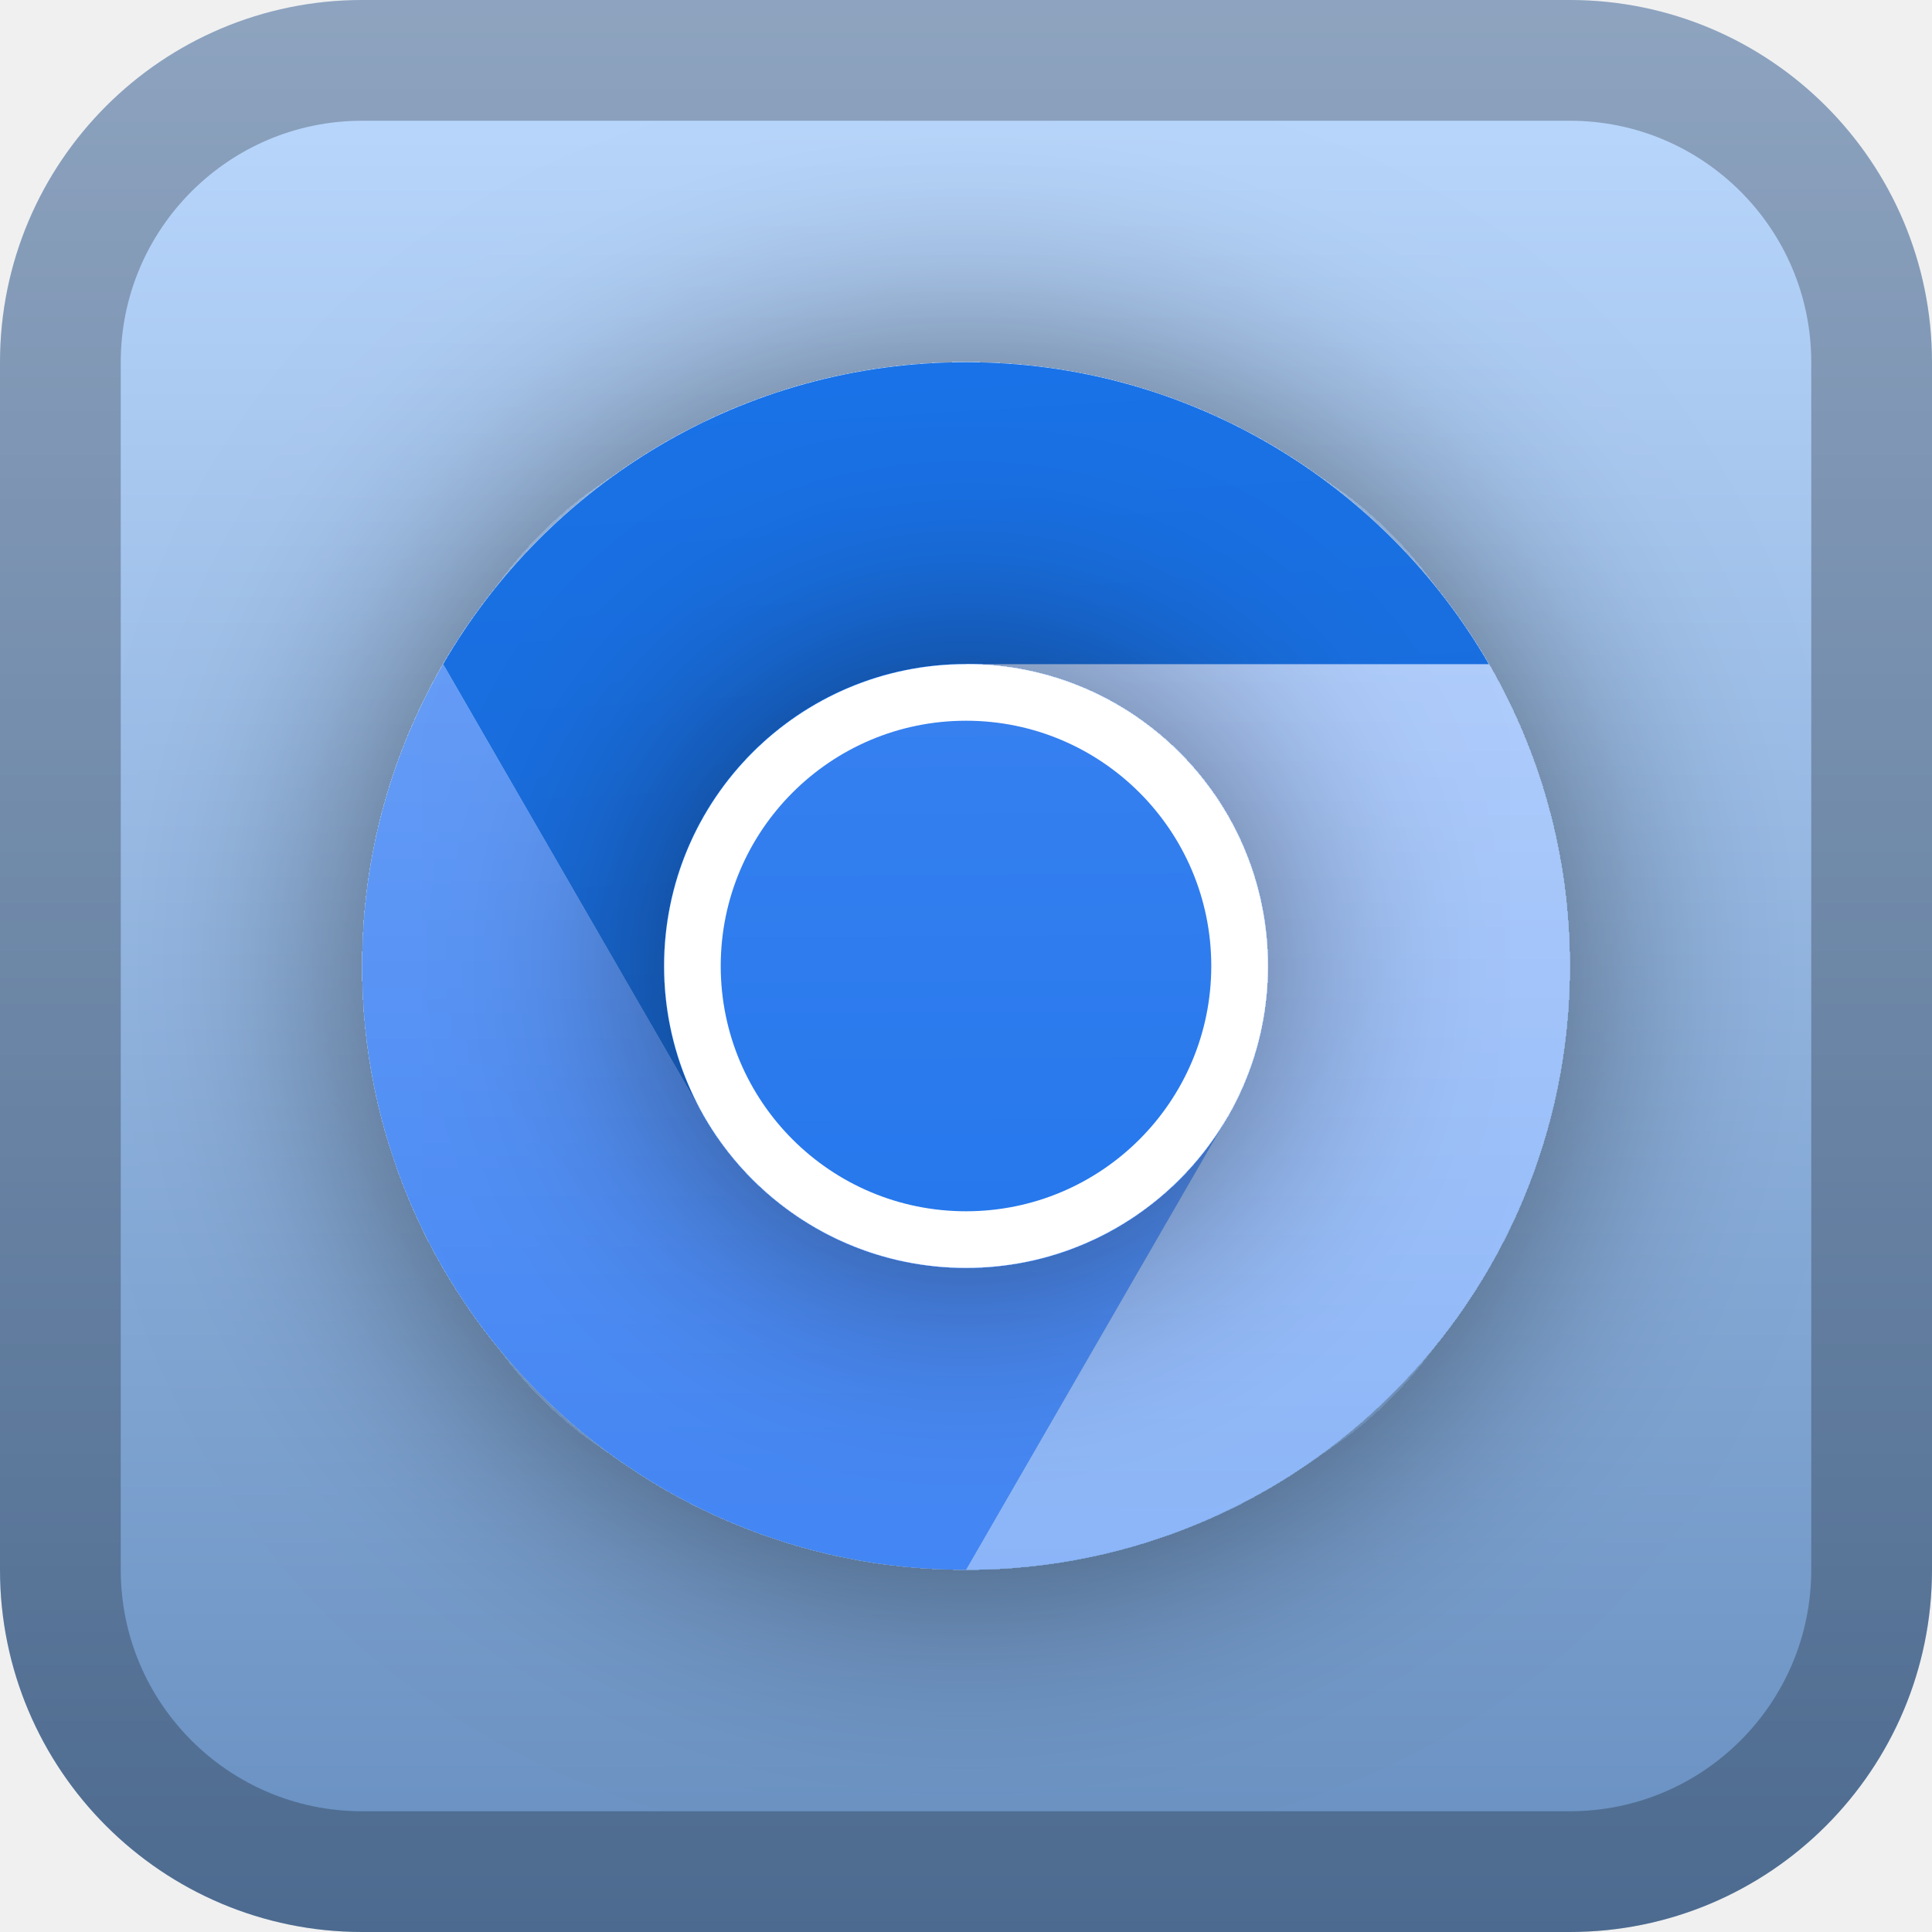
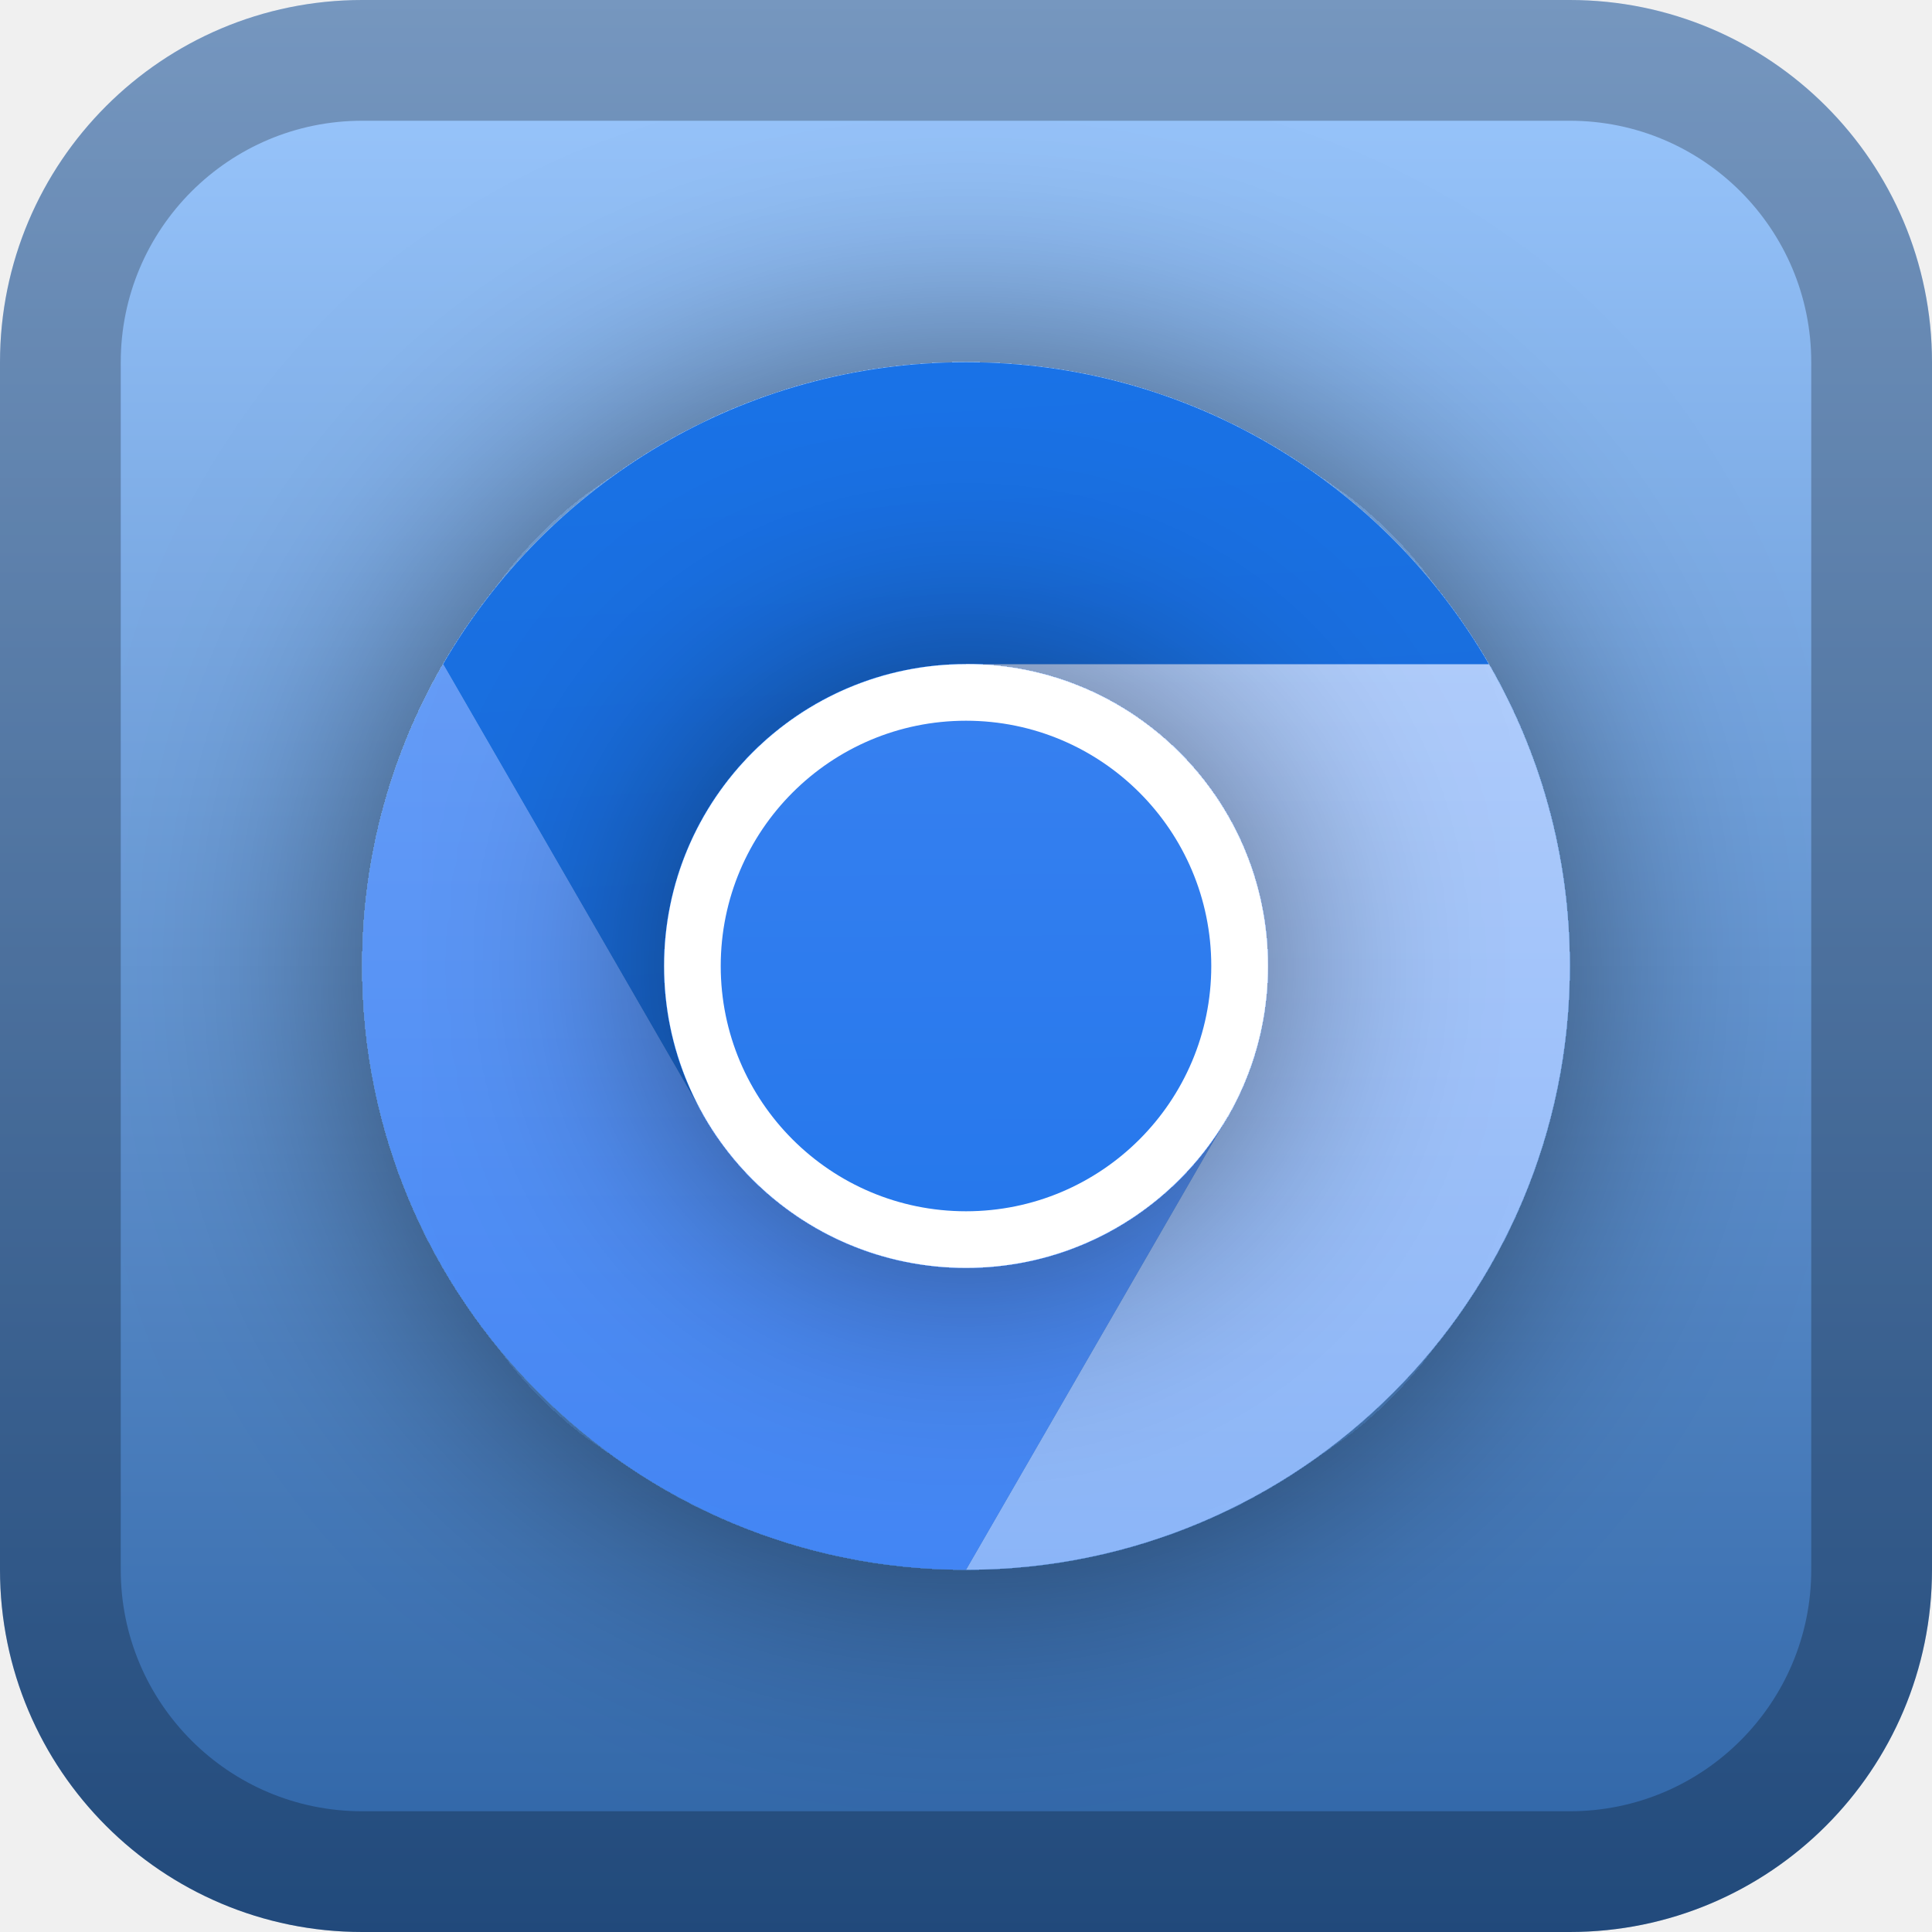
<svg xmlns="http://www.w3.org/2000/svg" width="128" height="128" viewBox="0 0 128 128" fill="none">
  <rect width="128" height="128" rx="24" fill="url(#paint0_linear_24_2)" />
  <rect x="4" y="4" width="120" height="120" rx="20" stroke="black" stroke-opacity="0.25" stroke-width="8" />
  <g filter="url(#filter0_d_24_2)">
    <path d="M64 64L81.321 74L64 104C86.091 104 104 86.092 104 64C104 56.712 102.041 49.886 98.636 44H64L64 64Z" fill="url(#paint1_linear_24_2)" />
    <path d="M64 24C49.195 24 36.278 32.049 29.361 44.005L46.679 74L64 64V44H98.636C91.718 32.047 78.803 24 64 24Z" fill="url(#paint2_linear_24_2)" />
    <path d="M24 64C24 86.092 41.908 104 64 104L81.321 74L64 64L46.679 74L29.362 44.005C25.958 49.889 24 56.713 24 64" fill="url(#paint3_linear_24_2)" />
    <g filter="url(#filter1_d_24_2)">
      <path d="M84 64C84 75.046 75.046 84 64 84C52.954 84 44 75.046 44 64C44 52.955 52.954 44 64 44C75.046 44 84 52.955 84 64Z" fill="white" />
    </g>
    <path d="M80.25 64C80.25 72.975 72.975 80.25 64 80.25C55.026 80.25 47.75 72.975 47.75 64C47.75 55.026 55.026 47.75 64 47.75C72.975 47.75 80.25 55.026 80.25 64Z" fill="url(#paint4_linear_24_2)" />
  </g>
  <defs>
    <filter id="filter0_d_24_2" x="8" y="8" width="112" height="112" filterUnits="userSpaceOnUse" color-interpolation-filters="sRGB">
      <feFlood flood-opacity="0" result="BackgroundImageFix" />
      <feColorMatrix in="SourceAlpha" type="matrix" values="0 0 0 0 0 0 0 0 0 0 0 0 0 0 0 0 0 0 127 0" result="hardAlpha" />
      <feOffset />
      <feGaussianBlur stdDeviation="8" />
      <feComposite in2="hardAlpha" operator="out" />
      <feColorMatrix type="matrix" values="0 0 0 0 0 0 0 0 0 0 0 0 0 0 0 0 0 0 0.5 0" />
      <feBlend mode="normal" in2="BackgroundImageFix" result="effect1_dropShadow_24_2" />
      <feBlend mode="normal" in="SourceGraphic" in2="effect1_dropShadow_24_2" result="shape" />
    </filter>
    <filter id="filter1_d_24_2" x="28" y="28" width="72.001" height="72" filterUnits="userSpaceOnUse" color-interpolation-filters="sRGB">
      <feFlood flood-opacity="0" result="BackgroundImageFix" />
      <feColorMatrix in="SourceAlpha" type="matrix" values="0 0 0 0 0 0 0 0 0 0 0 0 0 0 0 0 0 0 127 0" result="hardAlpha" />
      <feOffset />
      <feGaussianBlur stdDeviation="8" />
      <feComposite in2="hardAlpha" operator="out" />
      <feColorMatrix type="matrix" values="0 0 0 0 0 0 0 0 0 0 0 0 0 0 0 0 0 0 0.5 0" />
      <feBlend mode="normal" in2="BackgroundImageFix" result="effect1_dropShadow_24_2" />
      <feBlend mode="normal" in="SourceGraphic" in2="effect1_dropShadow_24_2" result="shape" />
    </filter>
    <linearGradient id="paint0_linear_24_2" x1="64" y1="0" x2="64" y2="128" gradientUnits="userSpaceOnUse">
-       <stop stop-color="#BDDAFF" />
-       <stop offset="1" stop-color="#668EBF" />
+       <stop stop-color="#9DC9FF" />
+       <stop offset="1" stop-color="#2C62A4" />
    </linearGradient>
    <linearGradient id="paint1_linear_24_2" x1="84.085" y1="43.918" x2="84" y2="104" gradientUnits="userSpaceOnUse">
      <stop stop-color="#AFCCFB" />
      <stop offset="1" stop-color="#8BB5F8" />
    </linearGradient>
    <linearGradient id="paint2_linear_24_2" x1="58.199" y1="24.609" x2="61.505" y2="78.363" gradientUnits="userSpaceOnUse">
      <stop stop-color="#1972E7" />
      <stop offset="1" stop-color="#1969D5" />
    </linearGradient>
    <linearGradient id="paint3_linear_24_2" x1="52.66" y1="44.005" x2="52.66" y2="104" gradientUnits="userSpaceOnUse">
      <stop stop-color="#659CF6" />
      <stop offset="1" stop-color="#4285F4" />
    </linearGradient>
    <linearGradient id="paint4_linear_24_2" x1="63.834" y1="47.812" x2="64" y2="80.25" gradientUnits="userSpaceOnUse">
      <stop stop-color="#3680F0" />
      <stop offset="1" stop-color="#2678EC" />
    </linearGradient>
  </defs>
</svg>
